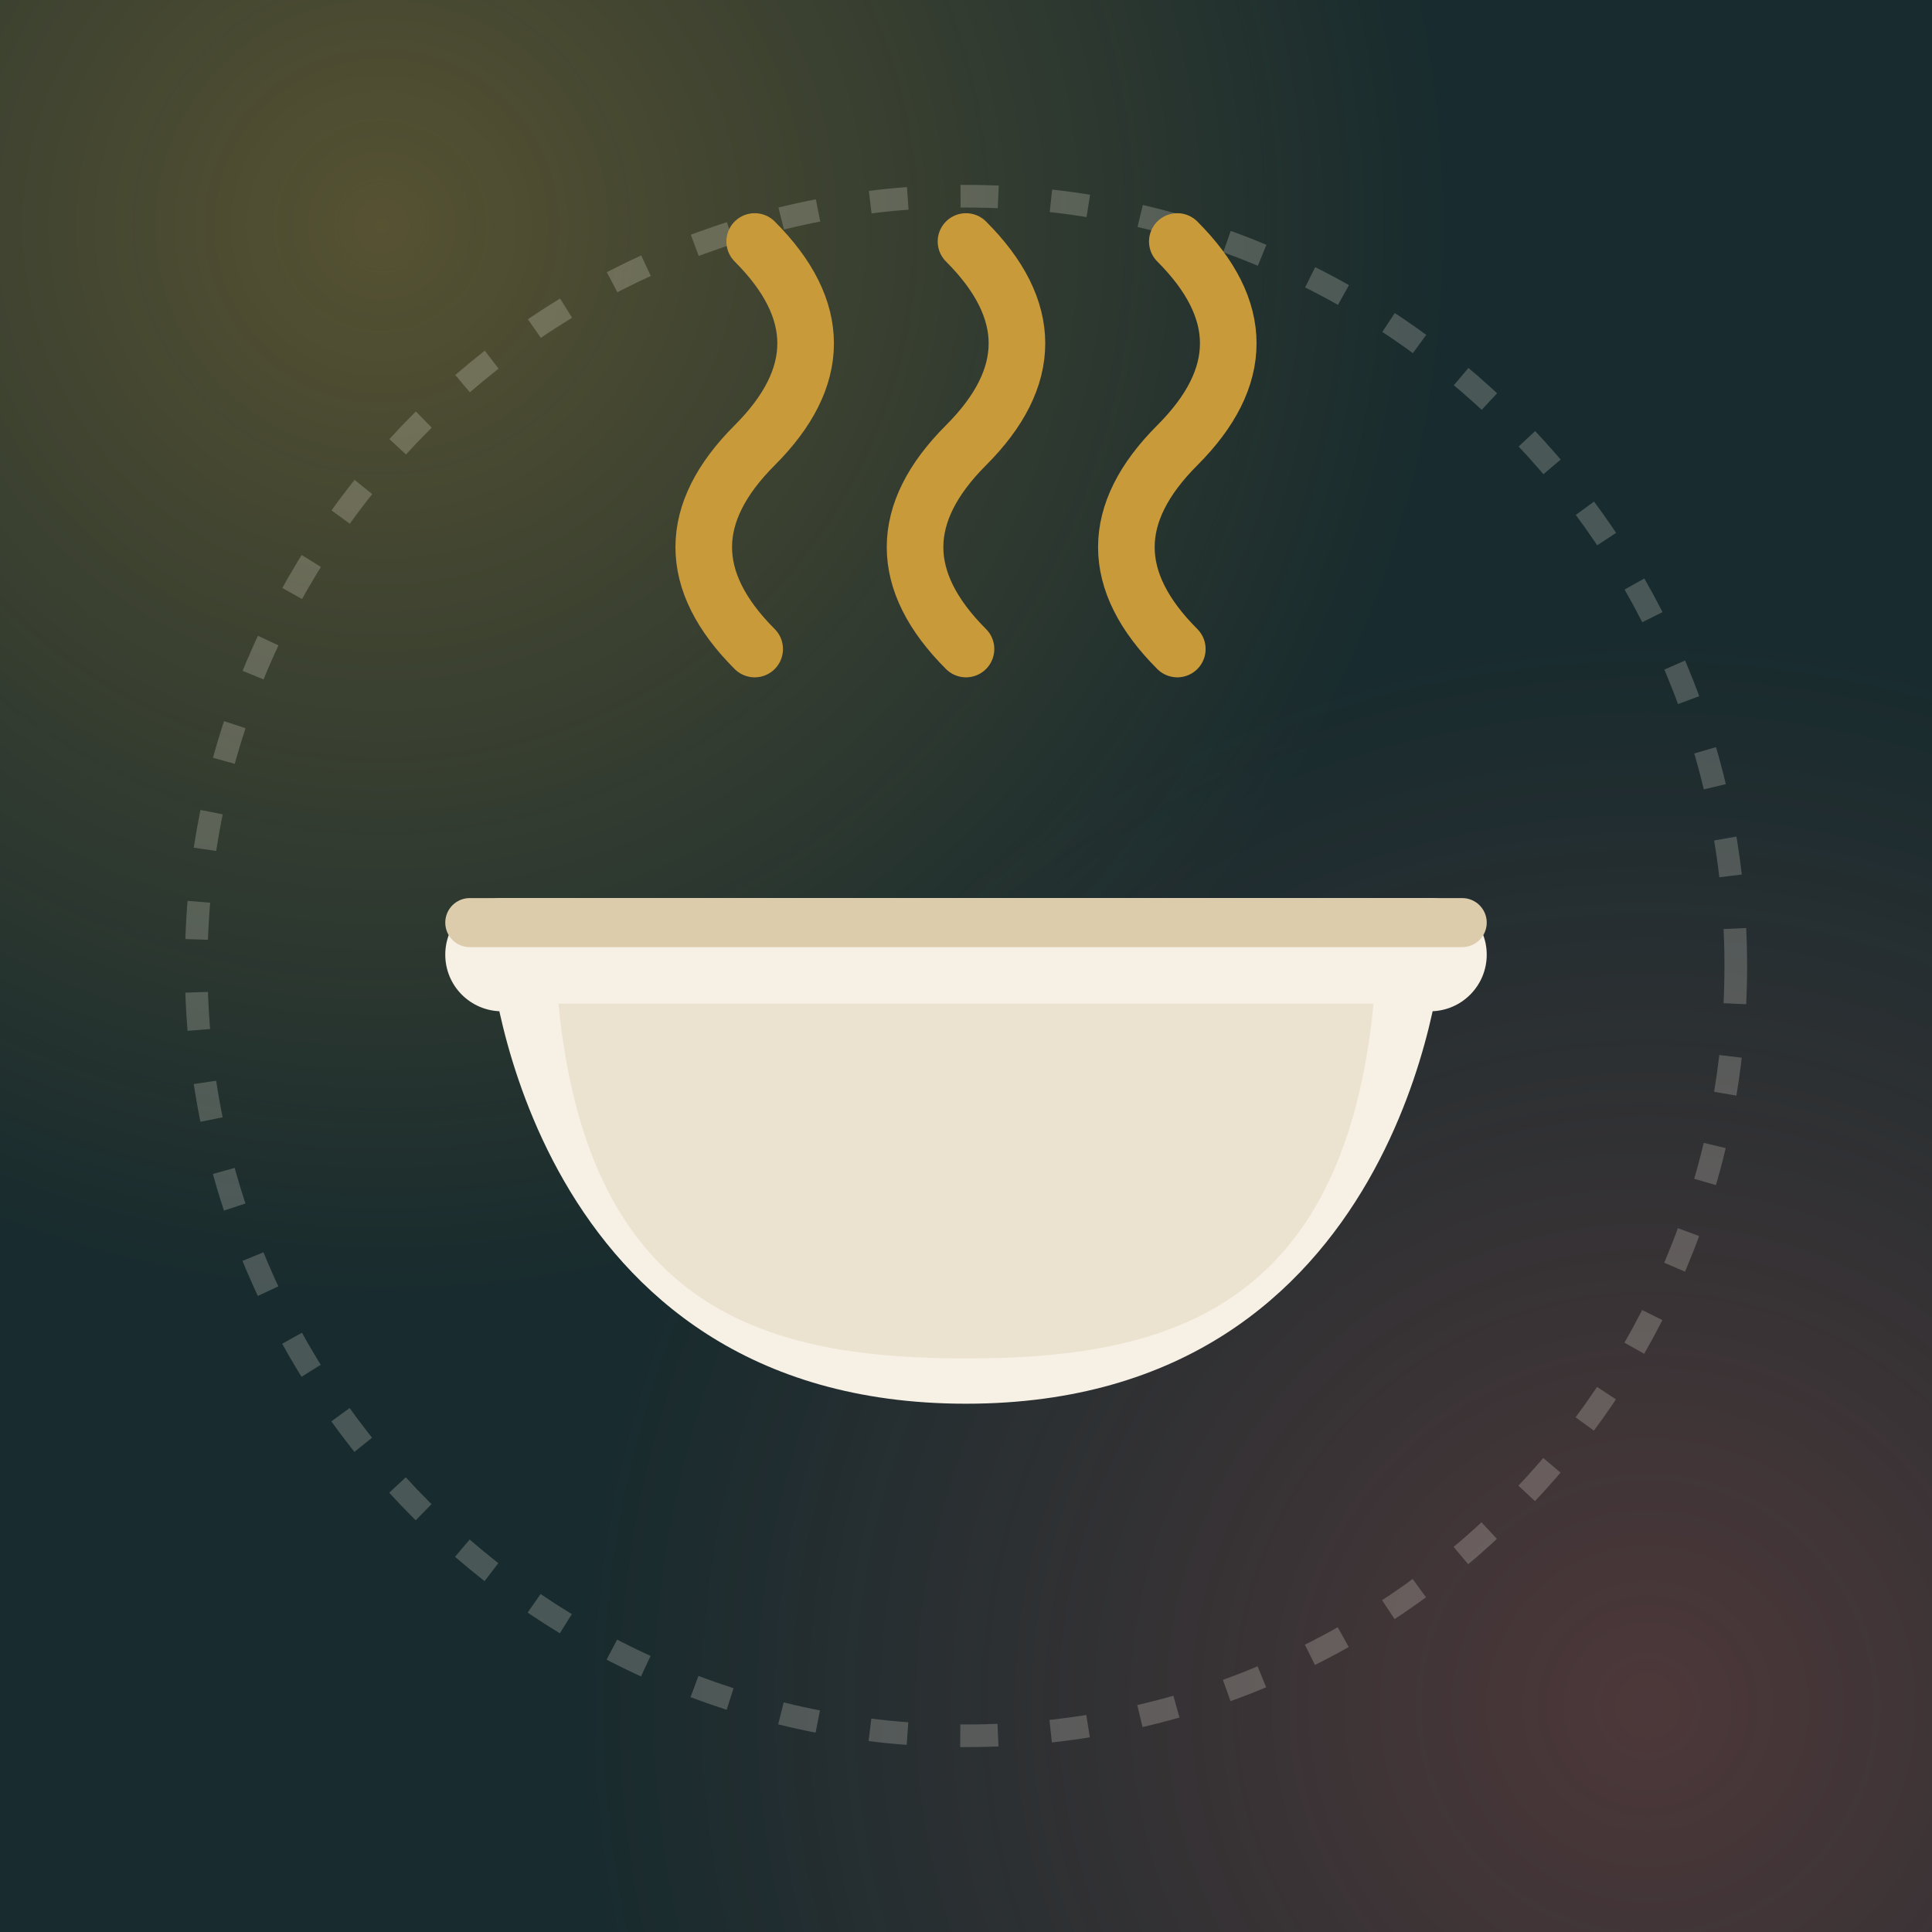
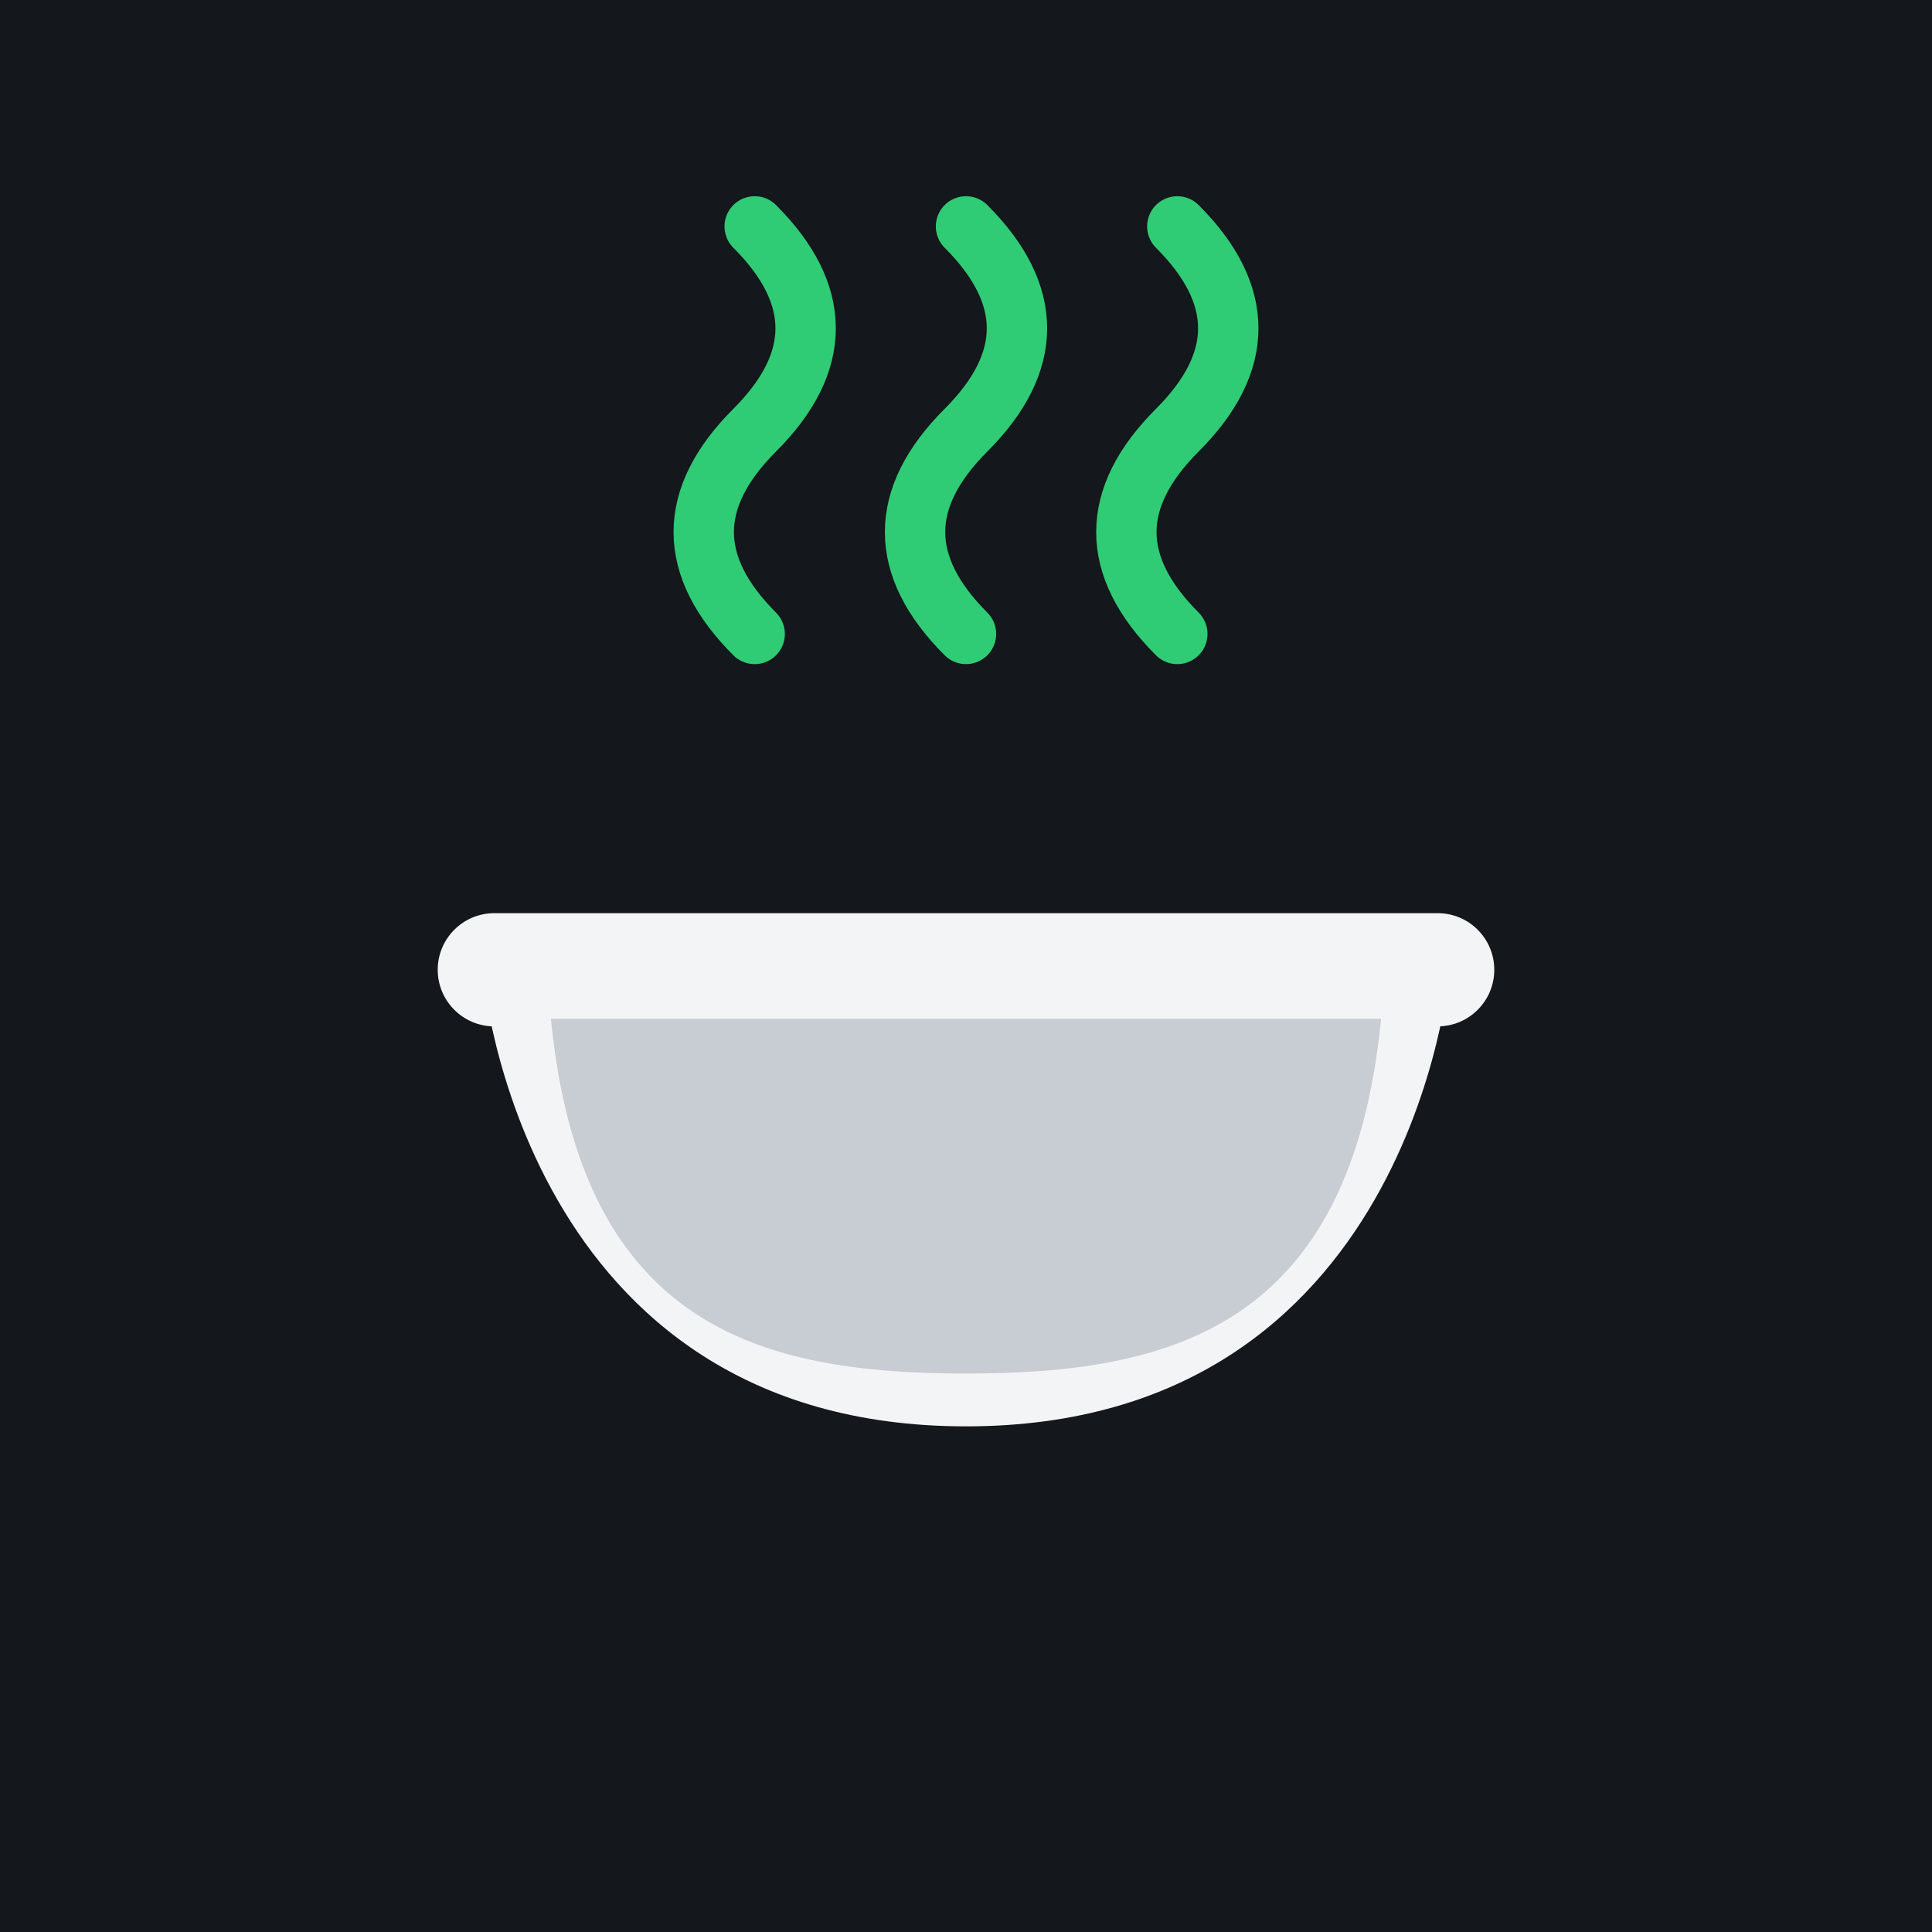
<svg xmlns="http://www.w3.org/2000/svg" viewBox="0 0 512 512">
-   <defs>
-     <radialGradient id="glow1" cx="20%" cy="12%" r="55%">
-       <stop offset="0" stop-color="#c99a3a" stop-opacity="0.35" />
-       <stop offset="1" stop-color="#c99a3a" stop-opacity="0" />
-     </radialGradient>
-     <radialGradient id="glow2" cx="85%" cy="88%" r="55%">
-       <stop offset="0" stop-color="#9c4b4b" stop-opacity="0.4" />
-       <stop offset="1" stop-color="#9c4b4b" stop-opacity="0" />
-     </radialGradient>
-   </defs>
-   <rect width="512" height="512" fill="#182b2e" />
-   <rect width="512" height="512" fill="url(#glow1)" />
-   <rect width="512" height="512" fill="url(#glow2)" />
-   <circle cx="256" cy="256" r="204" fill="none" stroke="#f7f0e4" stroke-opacity="0.22" stroke-width="6" stroke-dasharray="10 14" />
-   <g stroke="#c99a3a" stroke-width="15" stroke-linecap="round" fill="none">
-     <path d="M 200 172 C 182 154, 182 136, 200 118 C 218 100, 218 82, 200 64" />
-     <path d="M 256 172 C 238 154, 238 136, 256 118 C 274 100, 274 82, 256 64" />
-     <path d="M 312 172 C 294 154, 294 136, 312 118 C 330 100, 330 82, 312 64" />
+   <rect width="512" height="512" fill="#14171b" />
+   <g stroke="#30cb75" stroke-width="16" stroke-linecap="round" fill="none">
+     <path d="M 200 168 C 182 150, 182 132, 200 114 C 218 96, 218 78, 200 60" />
+     <path d="M 256 168 C 238 150, 238 132, 256 114 C 274 96, 274 78, 256 60" />
+     <path d="M 312 168 C 294 150, 294 132, 312 114 C 330 96, 330 78, 312 60" />
  </g>
-   <path d="M 130 254 C 130 254, 140 372, 256 372 C 372 372, 382 254, 382 254 Z" fill="#f7f0e4" />
-   <rect x="118" y="238" width="276" height="30" rx="15" fill="#f7f0e4" />
-   <path d="M 148 266 C 156 348, 204 360 256 360 C 308 360, 356 348, 364 266 Z" fill="#ece2d0" />
-   <rect x="118" y="238" width="276" height="13" rx="6.5" fill="#dcccac" />
+   <path d="M 128 258 C 128 258, 138 378, 256 378 C 374 378, 384 258, 384 258 Z" fill="#f3f4f6" />
+   <rect x="116" y="242" width="280" height="30" rx="15" fill="#f3f4f6" />
+   <path d="M 146 270 C 154 352, 202 364 256 364 C 310 364, 358 352, 366 270 Z" fill="#c8ccd3" />
</svg>
